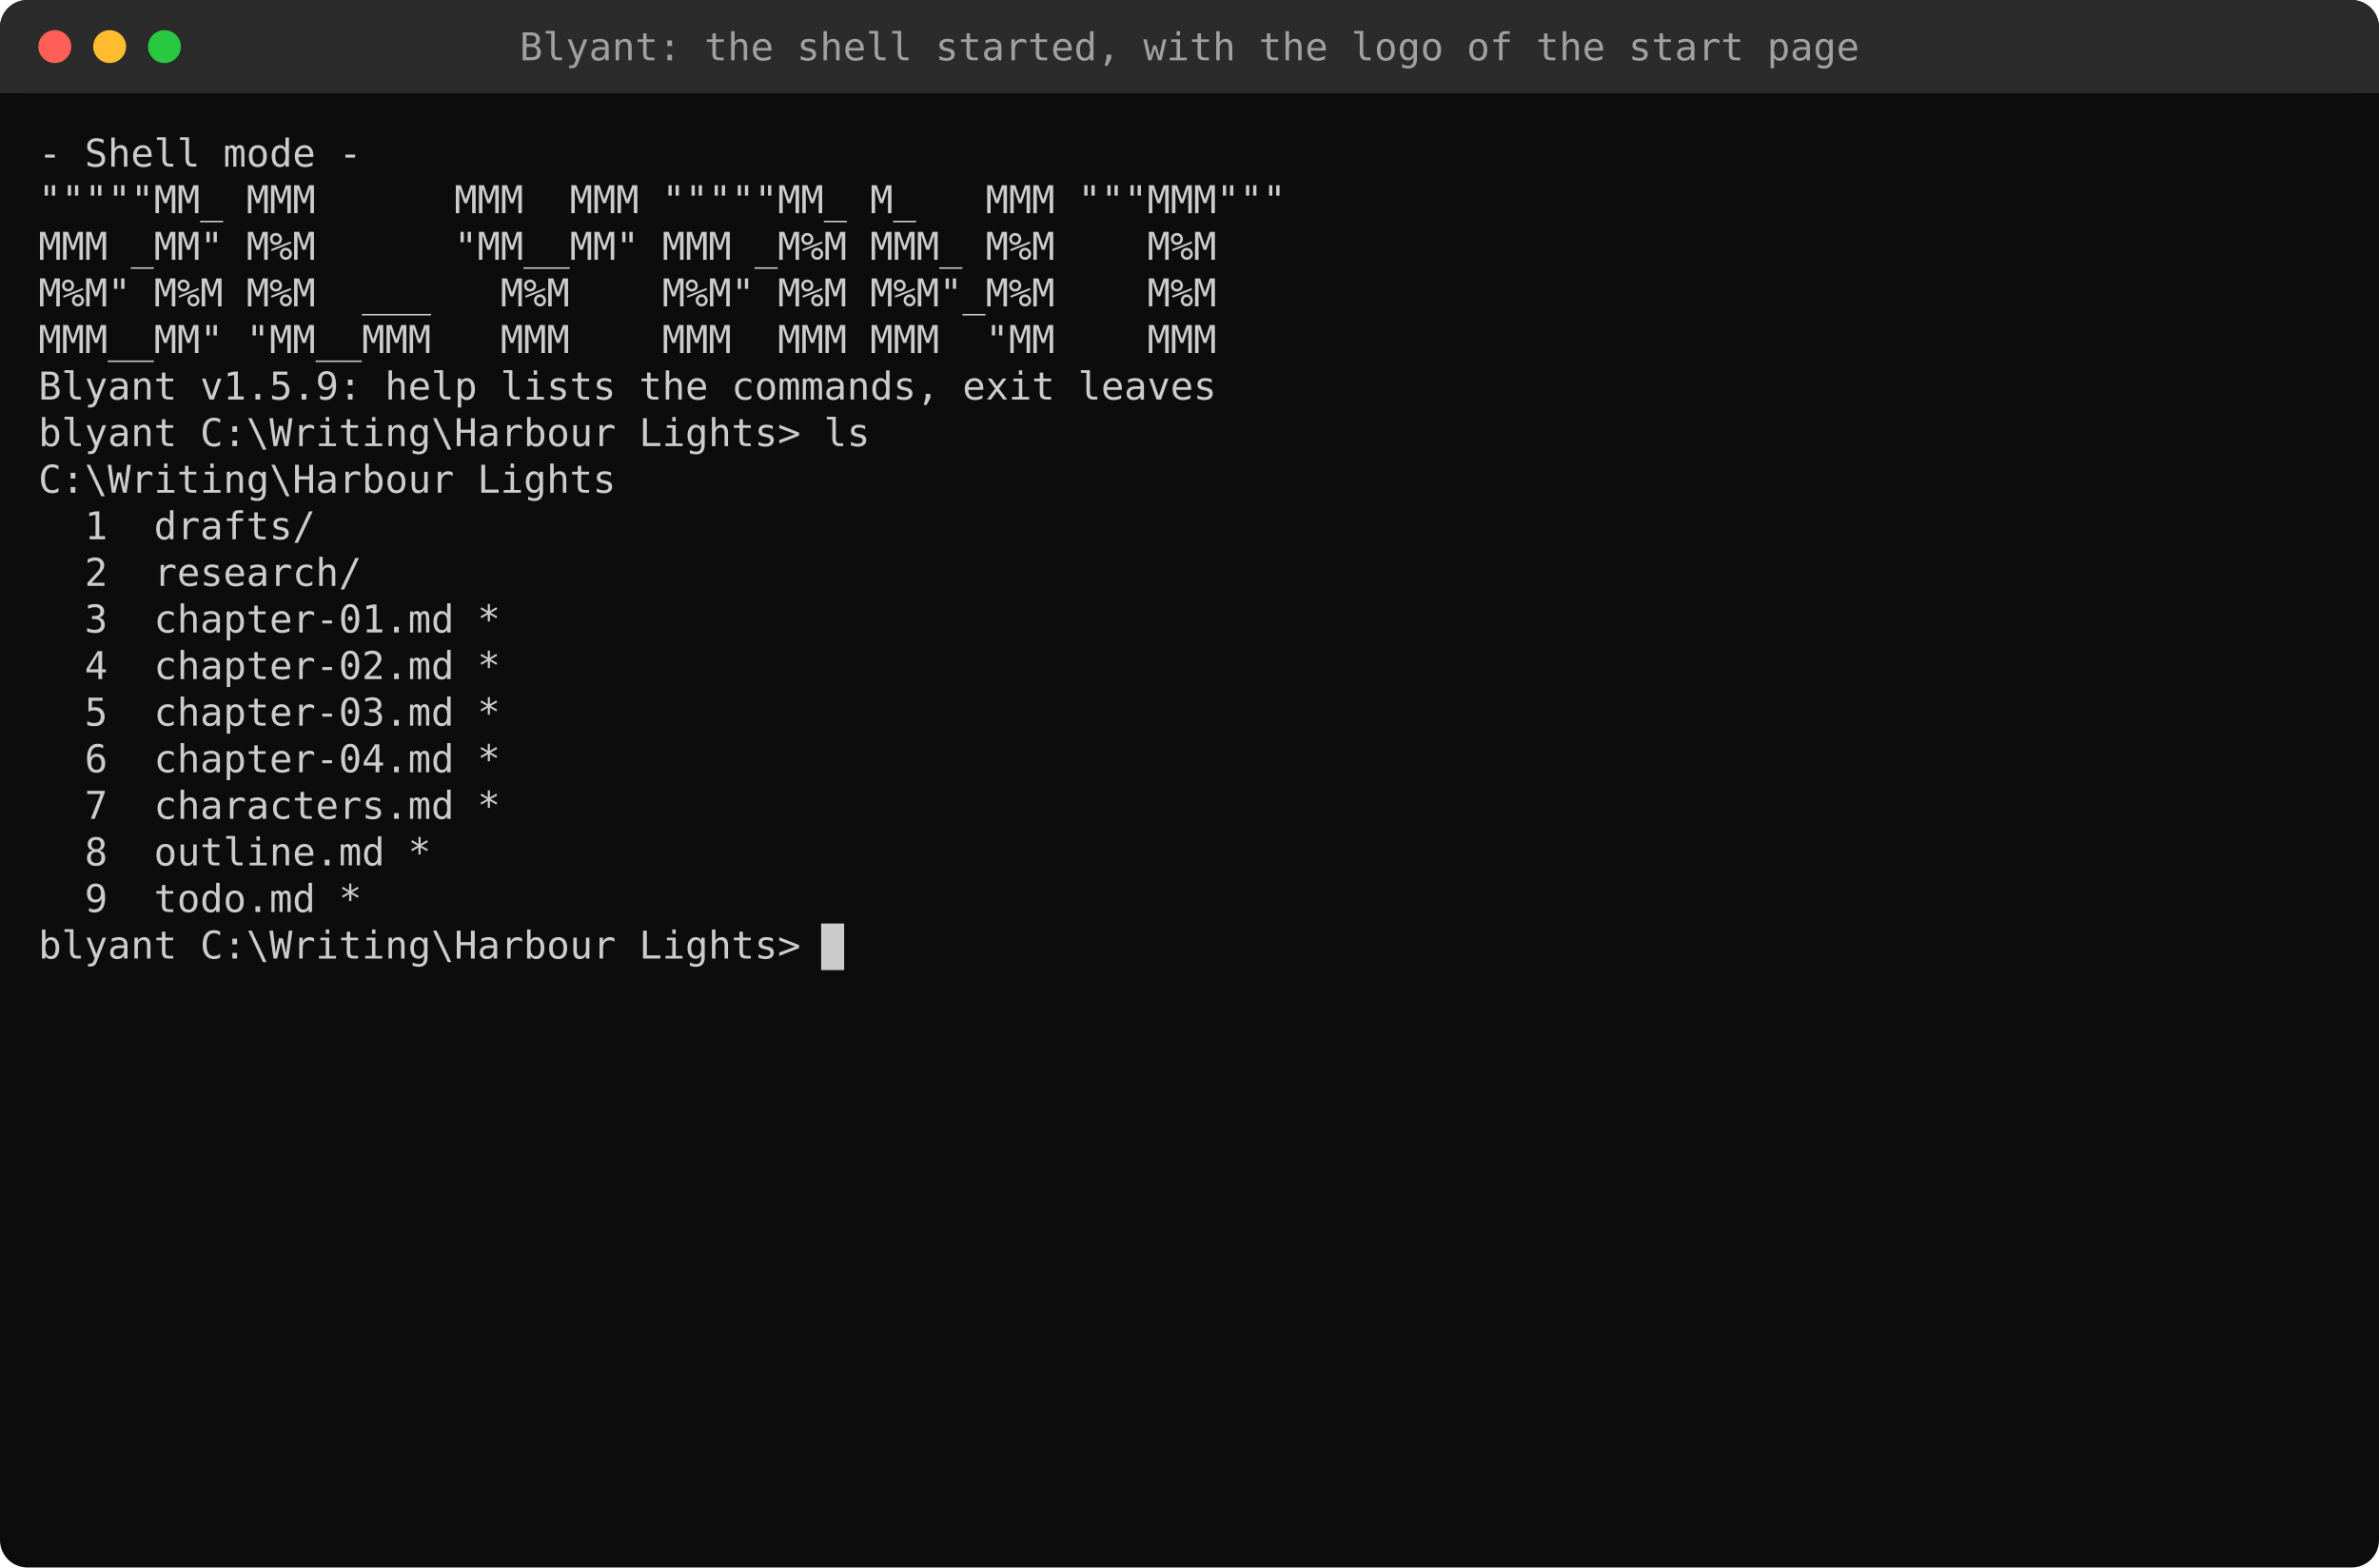
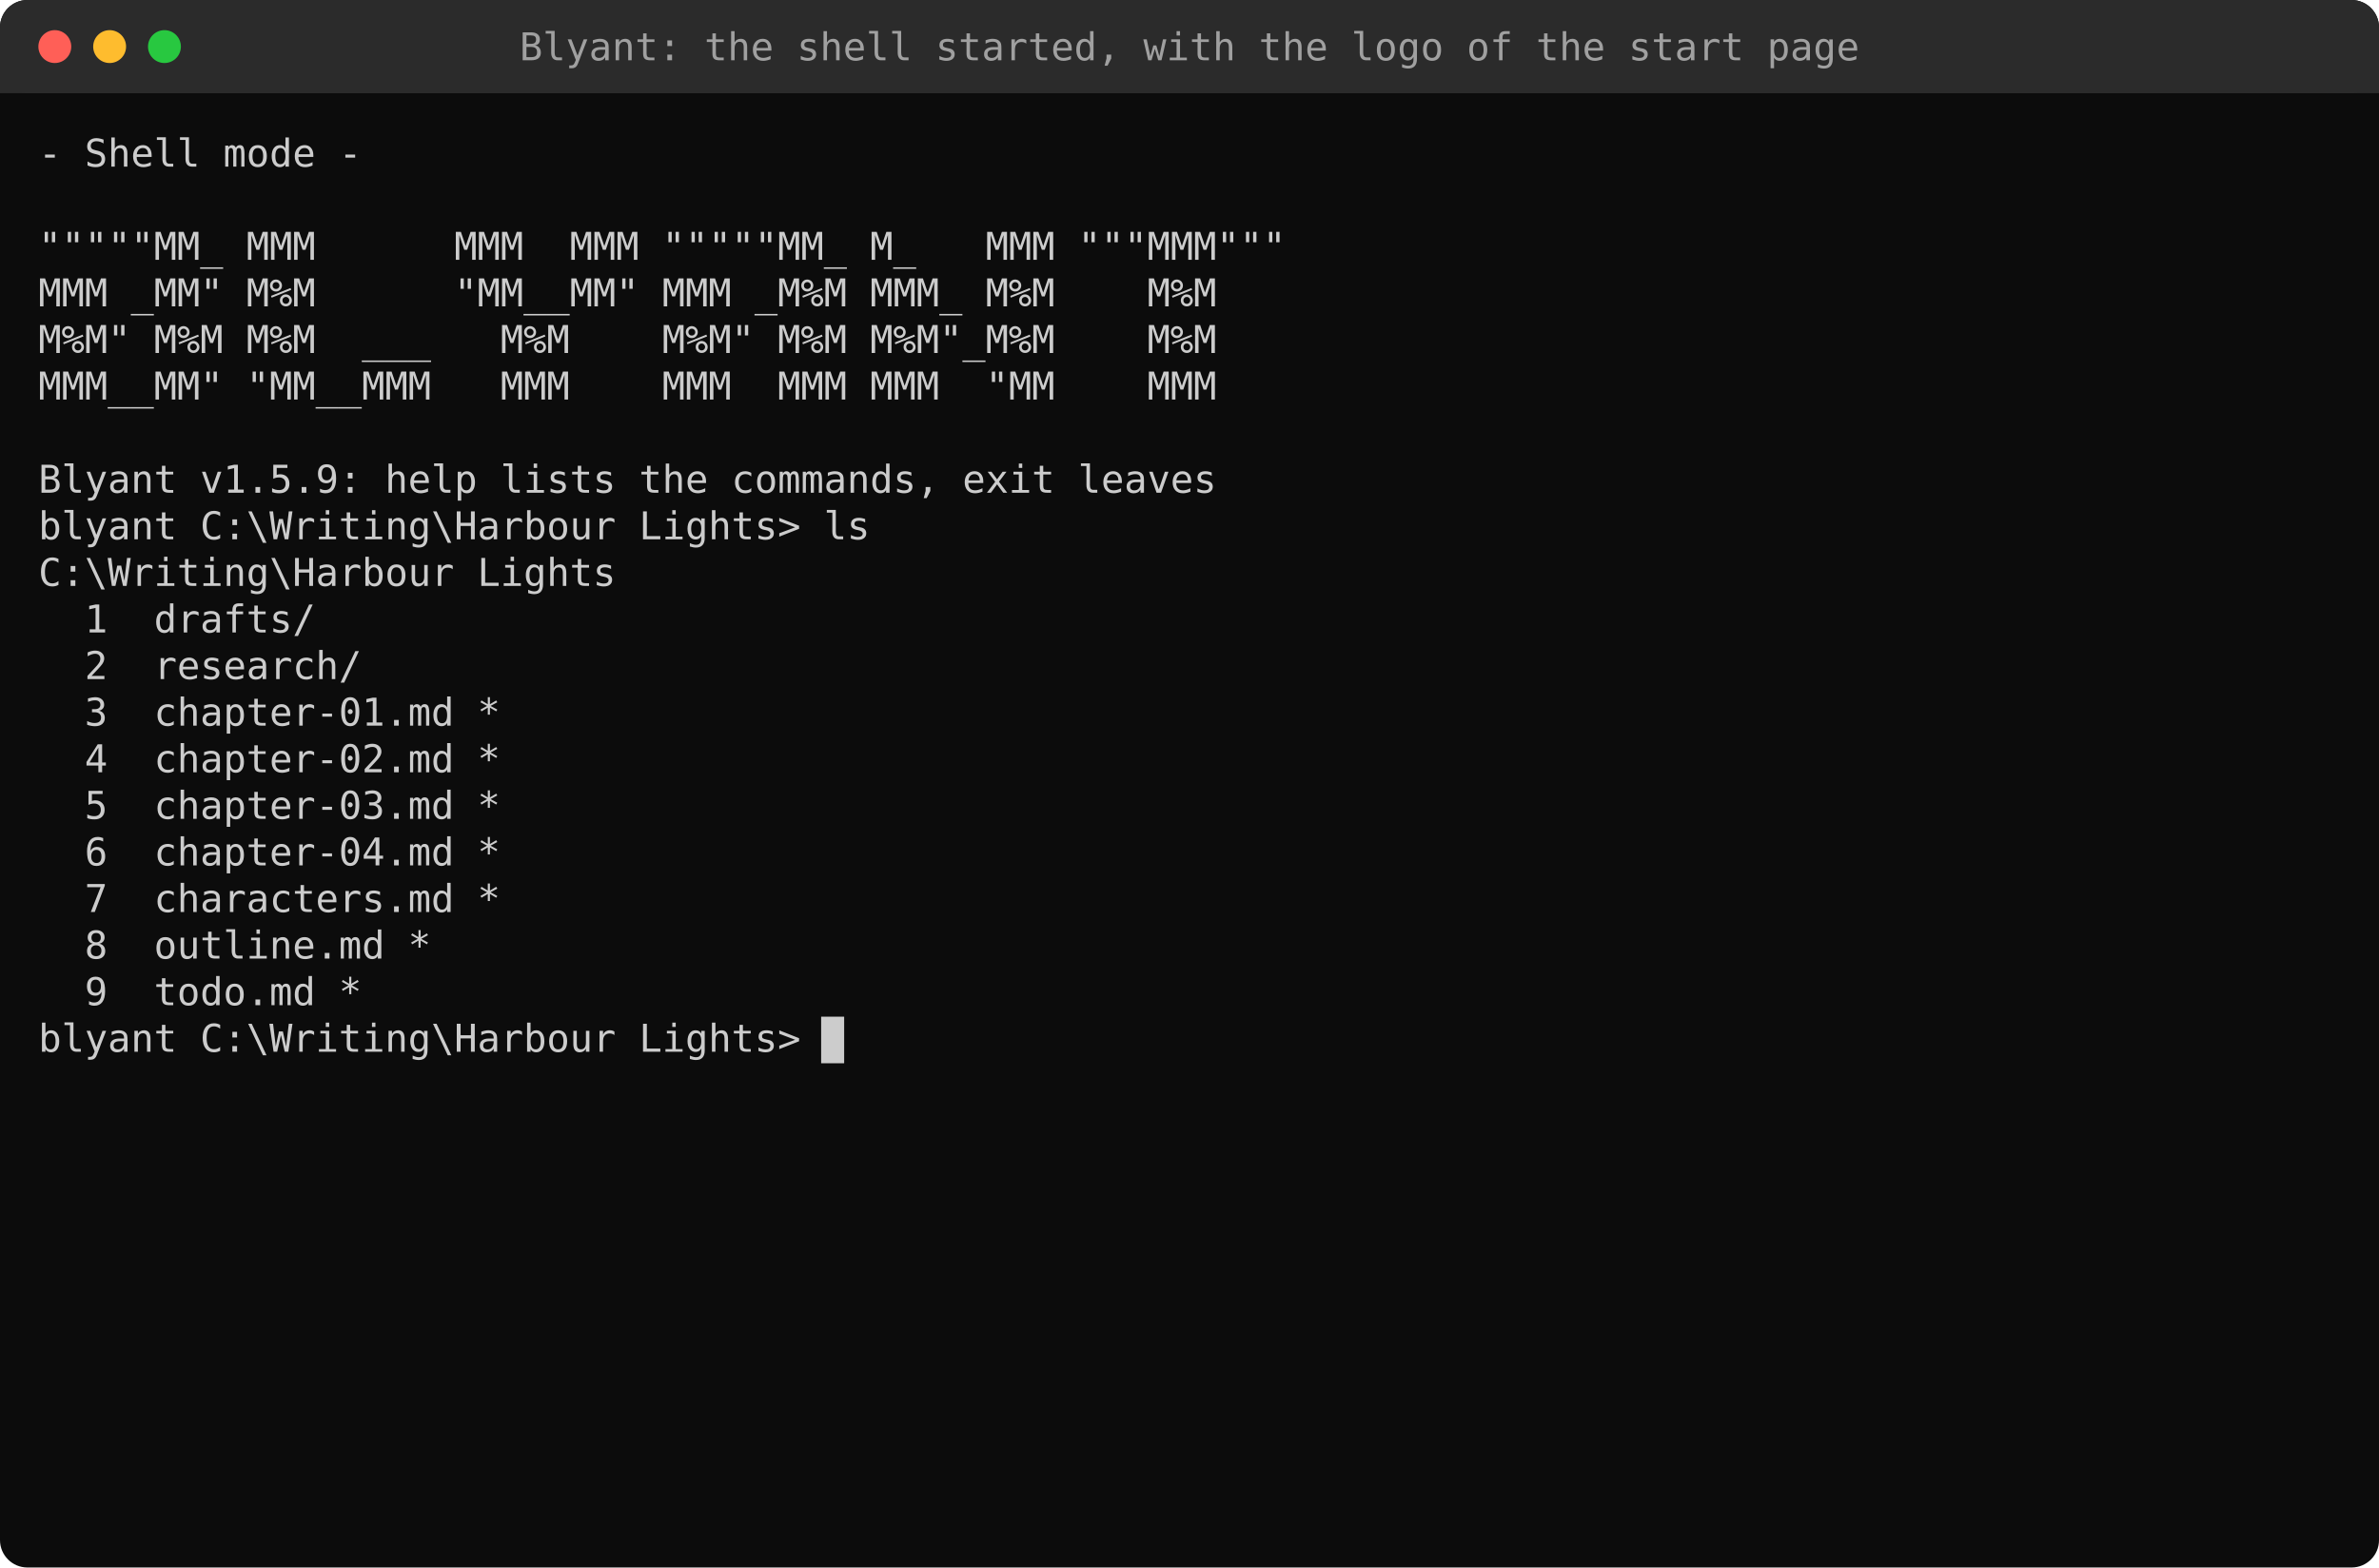
<svg xmlns="http://www.w3.org/2000/svg" width="868" height="572" viewBox="0 0 868 572">
  <style>text{font-family:"Cascadia Mono","Cascadia Code",Consolas,"DejaVu Sans Mono",Menlo,monospace;font-size:14px;white-space:pre}</style>
  <rect width="100%" height="100%" rx="10" fill="#0C0C0C" />
  <rect width="100%" height="34" rx="10" fill="#2B2B2B" />
  <rect y="24" width="100%" height="10" fill="#2B2B2B" />
  <circle cx="20" cy="17" r="6" fill="#FF5F57" />
  <circle cx="40" cy="17" r="6" fill="#FEBC2E" />
  <circle cx="60" cy="17" r="6" fill="#28C840" />
  <text x="434.0" y="22" fill="#A0A0A0" text-anchor="middle">Blyant: the shell started, with the logo of the start page</text>
  <text x="14.0" y="60.8" fill="#CCCCCC" textLength="117.6" lengthAdjust="spacingAndGlyphs" xml:space="preserve">- Shell mode -</text>
-   <text x="14.0" y="77.8" fill="#CCCCCC" textLength="453.6" lengthAdjust="spacingAndGlyphs" xml:space="preserve">"""""MM_ MMM      MMM  MMM """""MM_ M_   MMM """MMM"""</text>
-   <text x="14.0" y="94.8" fill="#CCCCCC" textLength="428.4" lengthAdjust="spacingAndGlyphs" xml:space="preserve">MMM _MM" M%M      "MM__MM" MMM _M%M MMM_ M%M    M%M</text>
-   <text x="14.0" y="111.8" fill="#CCCCCC" textLength="428.4" lengthAdjust="spacingAndGlyphs" xml:space="preserve">M%M" M%M M%M  ___   M%M    M%M" M%M M%M"_M%M    M%M</text>
-   <text x="14.0" y="128.8" fill="#CCCCCC" textLength="428.4" lengthAdjust="spacingAndGlyphs" xml:space="preserve">MMM__MM" "MM__MMM   MMM    MMM  MMM MMM  "MM    MMM</text>
-   <text x="14.0" y="145.8" fill="#CCCCCC" textLength="428.4" lengthAdjust="spacingAndGlyphs" xml:space="preserve">Blyant v1.5.9: help lists the commands, exit leaves</text>
-   <text x="14.0" y="162.8" fill="#CCCCCC" textLength="302.4" lengthAdjust="spacingAndGlyphs" xml:space="preserve">blyant C:\Writing\Harbour Lights&gt; ls</text>
-   <text x="14.0" y="179.8" fill="#CCCCCC" textLength="210.0" lengthAdjust="spacingAndGlyphs" xml:space="preserve">C:\Writing\Harbour Lights</text>
-   <text x="14.0" y="196.8" fill="#CCCCCC" textLength="100.8" lengthAdjust="spacingAndGlyphs" xml:space="preserve">  1  drafts/</text>
-   <text x="14.0" y="213.8" fill="#CCCCCC" textLength="117.6" lengthAdjust="spacingAndGlyphs" xml:space="preserve">  2  research/</text>
-   <text x="14.0" y="230.8" fill="#CCCCCC" textLength="168.0" lengthAdjust="spacingAndGlyphs" xml:space="preserve">  3  chapter-01.md *</text>
-   <text x="14.0" y="247.8" fill="#CCCCCC" textLength="168.0" lengthAdjust="spacingAndGlyphs" xml:space="preserve">  4  chapter-02.md *</text>
-   <text x="14.0" y="264.8" fill="#CCCCCC" textLength="168.0" lengthAdjust="spacingAndGlyphs" xml:space="preserve">  5  chapter-03.md *</text>
-   <text x="14.0" y="281.8" fill="#CCCCCC" textLength="168.0" lengthAdjust="spacingAndGlyphs" xml:space="preserve">  6  chapter-04.md *</text>
-   <text x="14.0" y="298.8" fill="#CCCCCC" textLength="168.0" lengthAdjust="spacingAndGlyphs" xml:space="preserve">  7  characters.md *</text>
-   <text x="14.0" y="315.8" fill="#CCCCCC" textLength="142.8" lengthAdjust="spacingAndGlyphs" xml:space="preserve">  8  outline.md *</text>
-   <text x="14.0" y="332.8" fill="#CCCCCC" textLength="117.6" lengthAdjust="spacingAndGlyphs" xml:space="preserve">  9  todo.md *</text>
-   <rect x="299.6" y="337" width="8.4" height="17" fill="#CCCCCC" />
-   <text x="14.0" y="349.8" fill="#CCCCCC" textLength="277.2" lengthAdjust="spacingAndGlyphs" xml:space="preserve">blyant C:\Writing\Harbour Lights&gt;</text>
+   <text x="14.0" y="94.8" fill="#CCCCCC" textLength="453.6" lengthAdjust="spacingAndGlyphs" xml:space="preserve">"""""MM_ MMM      MMM  MMM """""MM_ M_   MMM """MMM"""</text>
+   <text x="14.0" y="111.8" fill="#CCCCCC" textLength="428.4" lengthAdjust="spacingAndGlyphs" xml:space="preserve">MMM _MM" M%M      "MM__MM" MMM _M%M MMM_ M%M    M%M</text>
+   <text x="14.0" y="128.8" fill="#CCCCCC" textLength="428.4" lengthAdjust="spacingAndGlyphs" xml:space="preserve">M%M" M%M M%M  ___   M%M    M%M" M%M M%M"_M%M    M%M</text>
+   <text x="14.0" y="145.8" fill="#CCCCCC" textLength="428.4" lengthAdjust="spacingAndGlyphs" xml:space="preserve">MMM__MM" "MM__MMM   MMM    MMM  MMM MMM  "MM    MMM</text>
+   <text x="14.0" y="179.8" fill="#CCCCCC" textLength="428.4" lengthAdjust="spacingAndGlyphs" xml:space="preserve">Blyant v1.5.9: help lists the commands, exit leaves</text>
+   <text x="14.0" y="196.8" fill="#CCCCCC" textLength="302.4" lengthAdjust="spacingAndGlyphs" xml:space="preserve">blyant C:\Writing\Harbour Lights&gt; ls</text>
+   <text x="14.0" y="213.8" fill="#CCCCCC" textLength="210.0" lengthAdjust="spacingAndGlyphs" xml:space="preserve">C:\Writing\Harbour Lights</text>
+   <text x="14.0" y="230.8" fill="#CCCCCC" textLength="100.8" lengthAdjust="spacingAndGlyphs" xml:space="preserve">  1  drafts/</text>
+   <text x="14.0" y="247.8" fill="#CCCCCC" textLength="117.6" lengthAdjust="spacingAndGlyphs" xml:space="preserve">  2  research/</text>
+   <text x="14.0" y="264.8" fill="#CCCCCC" textLength="168.0" lengthAdjust="spacingAndGlyphs" xml:space="preserve">  3  chapter-01.md *</text>
+   <text x="14.0" y="281.8" fill="#CCCCCC" textLength="168.0" lengthAdjust="spacingAndGlyphs" xml:space="preserve">  4  chapter-02.md *</text>
+   <text x="14.0" y="298.8" fill="#CCCCCC" textLength="168.0" lengthAdjust="spacingAndGlyphs" xml:space="preserve">  5  chapter-03.md *</text>
+   <text x="14.0" y="315.8" fill="#CCCCCC" textLength="168.0" lengthAdjust="spacingAndGlyphs" xml:space="preserve">  6  chapter-04.md *</text>
+   <text x="14.0" y="332.8" fill="#CCCCCC" textLength="168.0" lengthAdjust="spacingAndGlyphs" xml:space="preserve">  7  characters.md *</text>
+   <text x="14.0" y="349.8" fill="#CCCCCC" textLength="142.8" lengthAdjust="spacingAndGlyphs" xml:space="preserve">  8  outline.md *</text>
+   <text x="14.0" y="366.8" fill="#CCCCCC" textLength="117.6" lengthAdjust="spacingAndGlyphs" xml:space="preserve">  9  todo.md *</text>
+   <rect x="299.6" y="371" width="8.4" height="17" fill="#CCCCCC" />
+   <text x="14.0" y="383.8" fill="#CCCCCC" textLength="277.2" lengthAdjust="spacingAndGlyphs" xml:space="preserve">blyant C:\Writing\Harbour Lights&gt;</text>
</svg>
